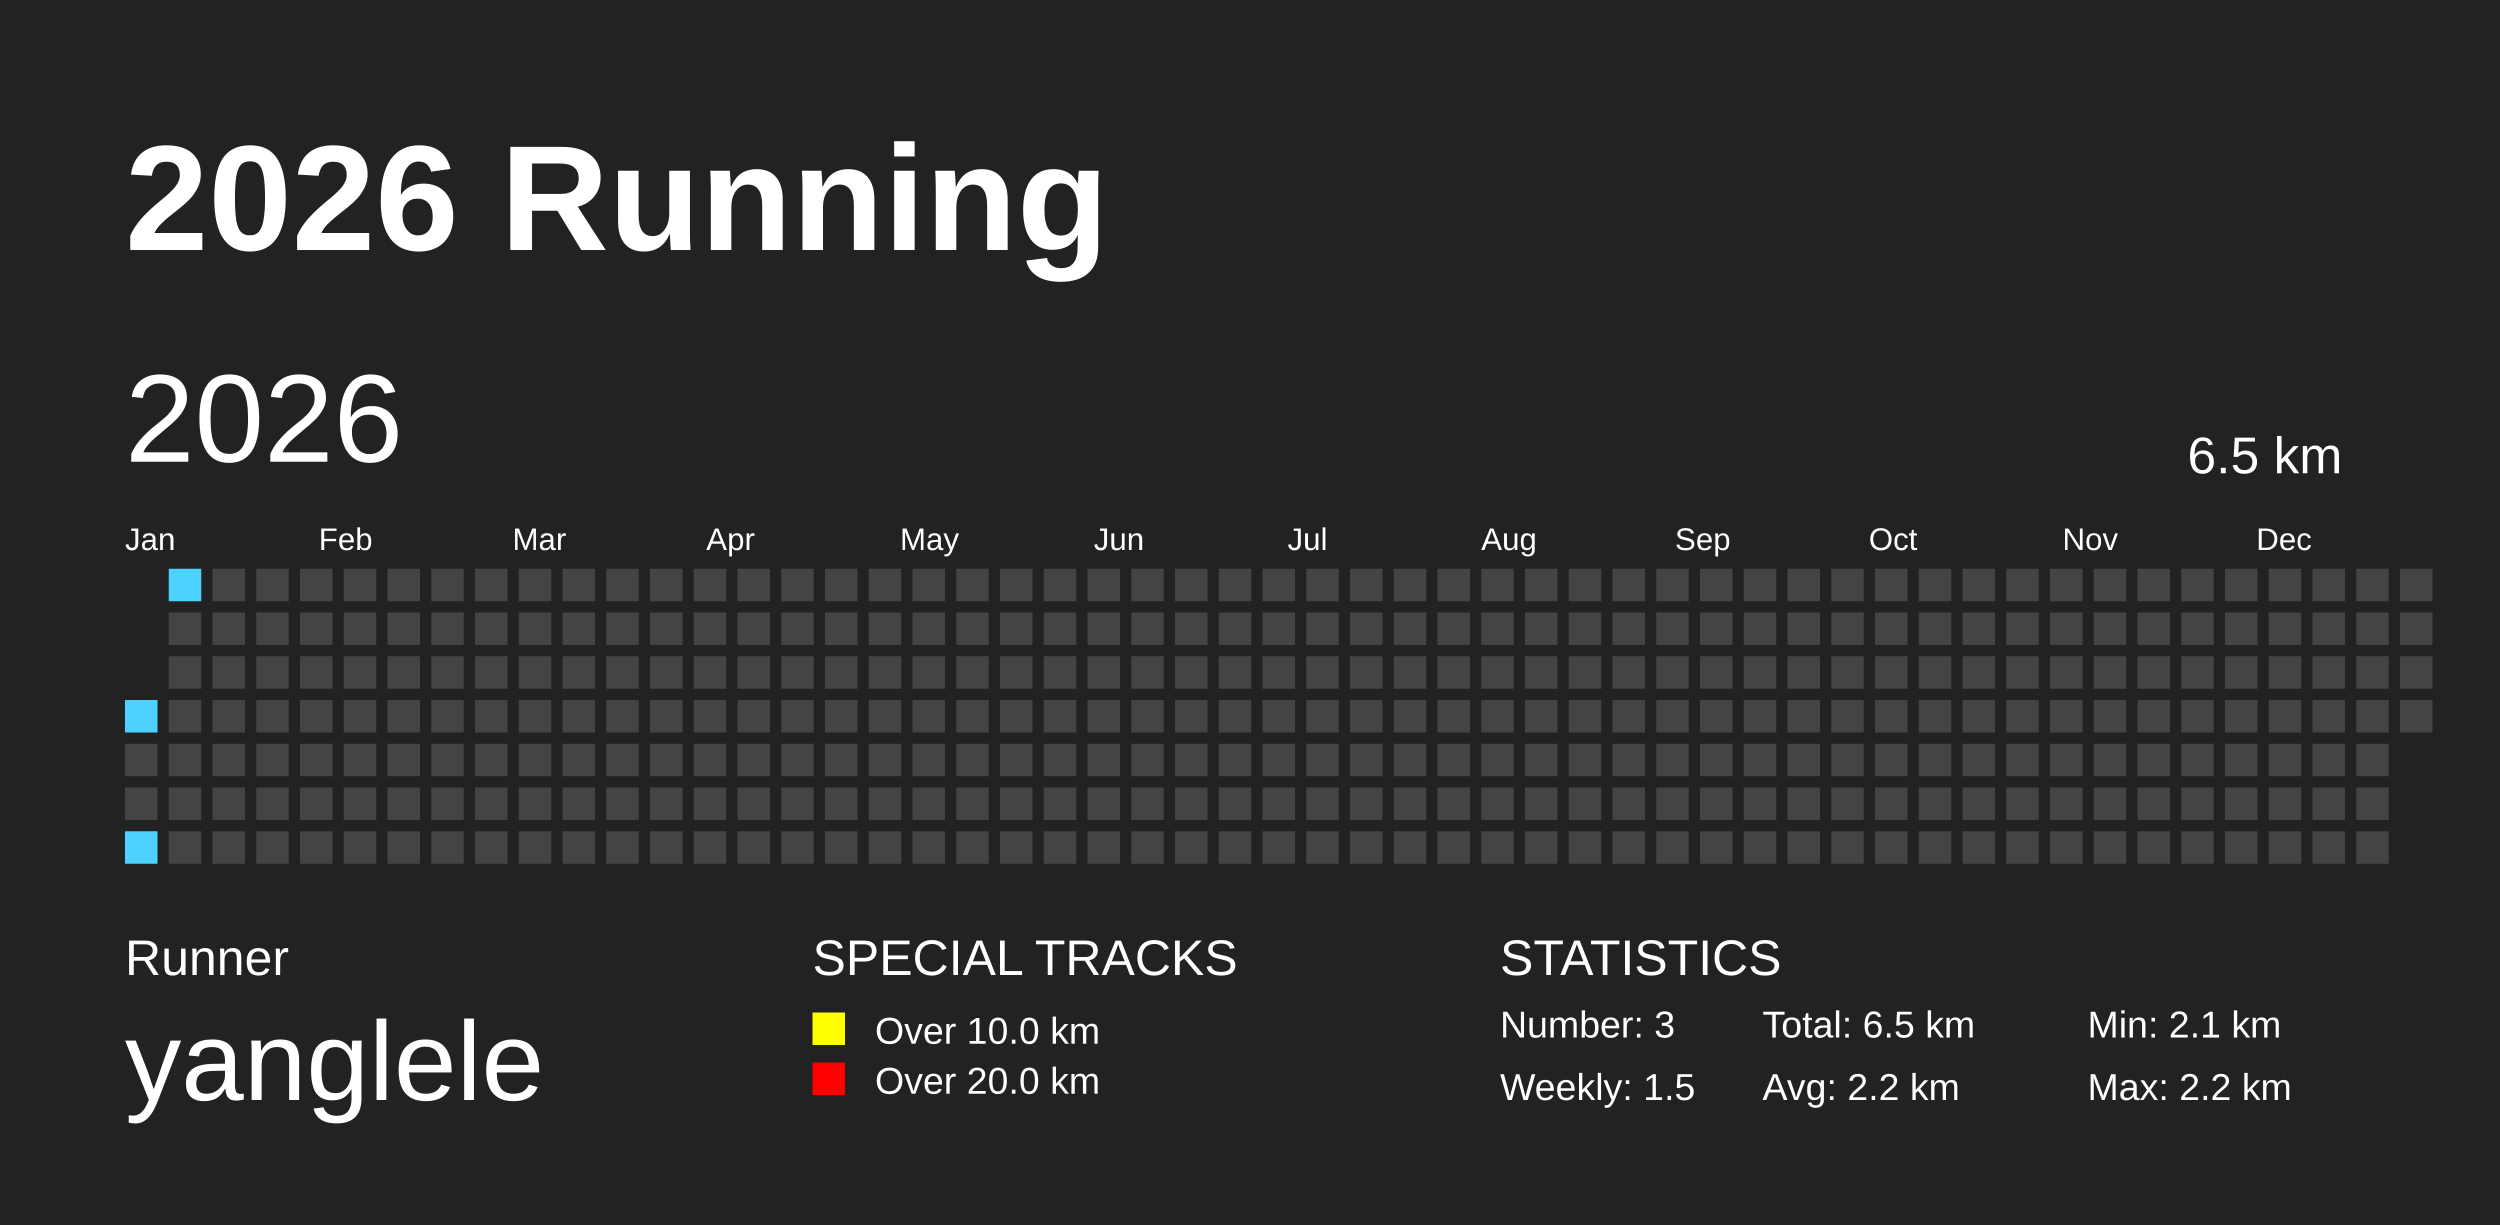
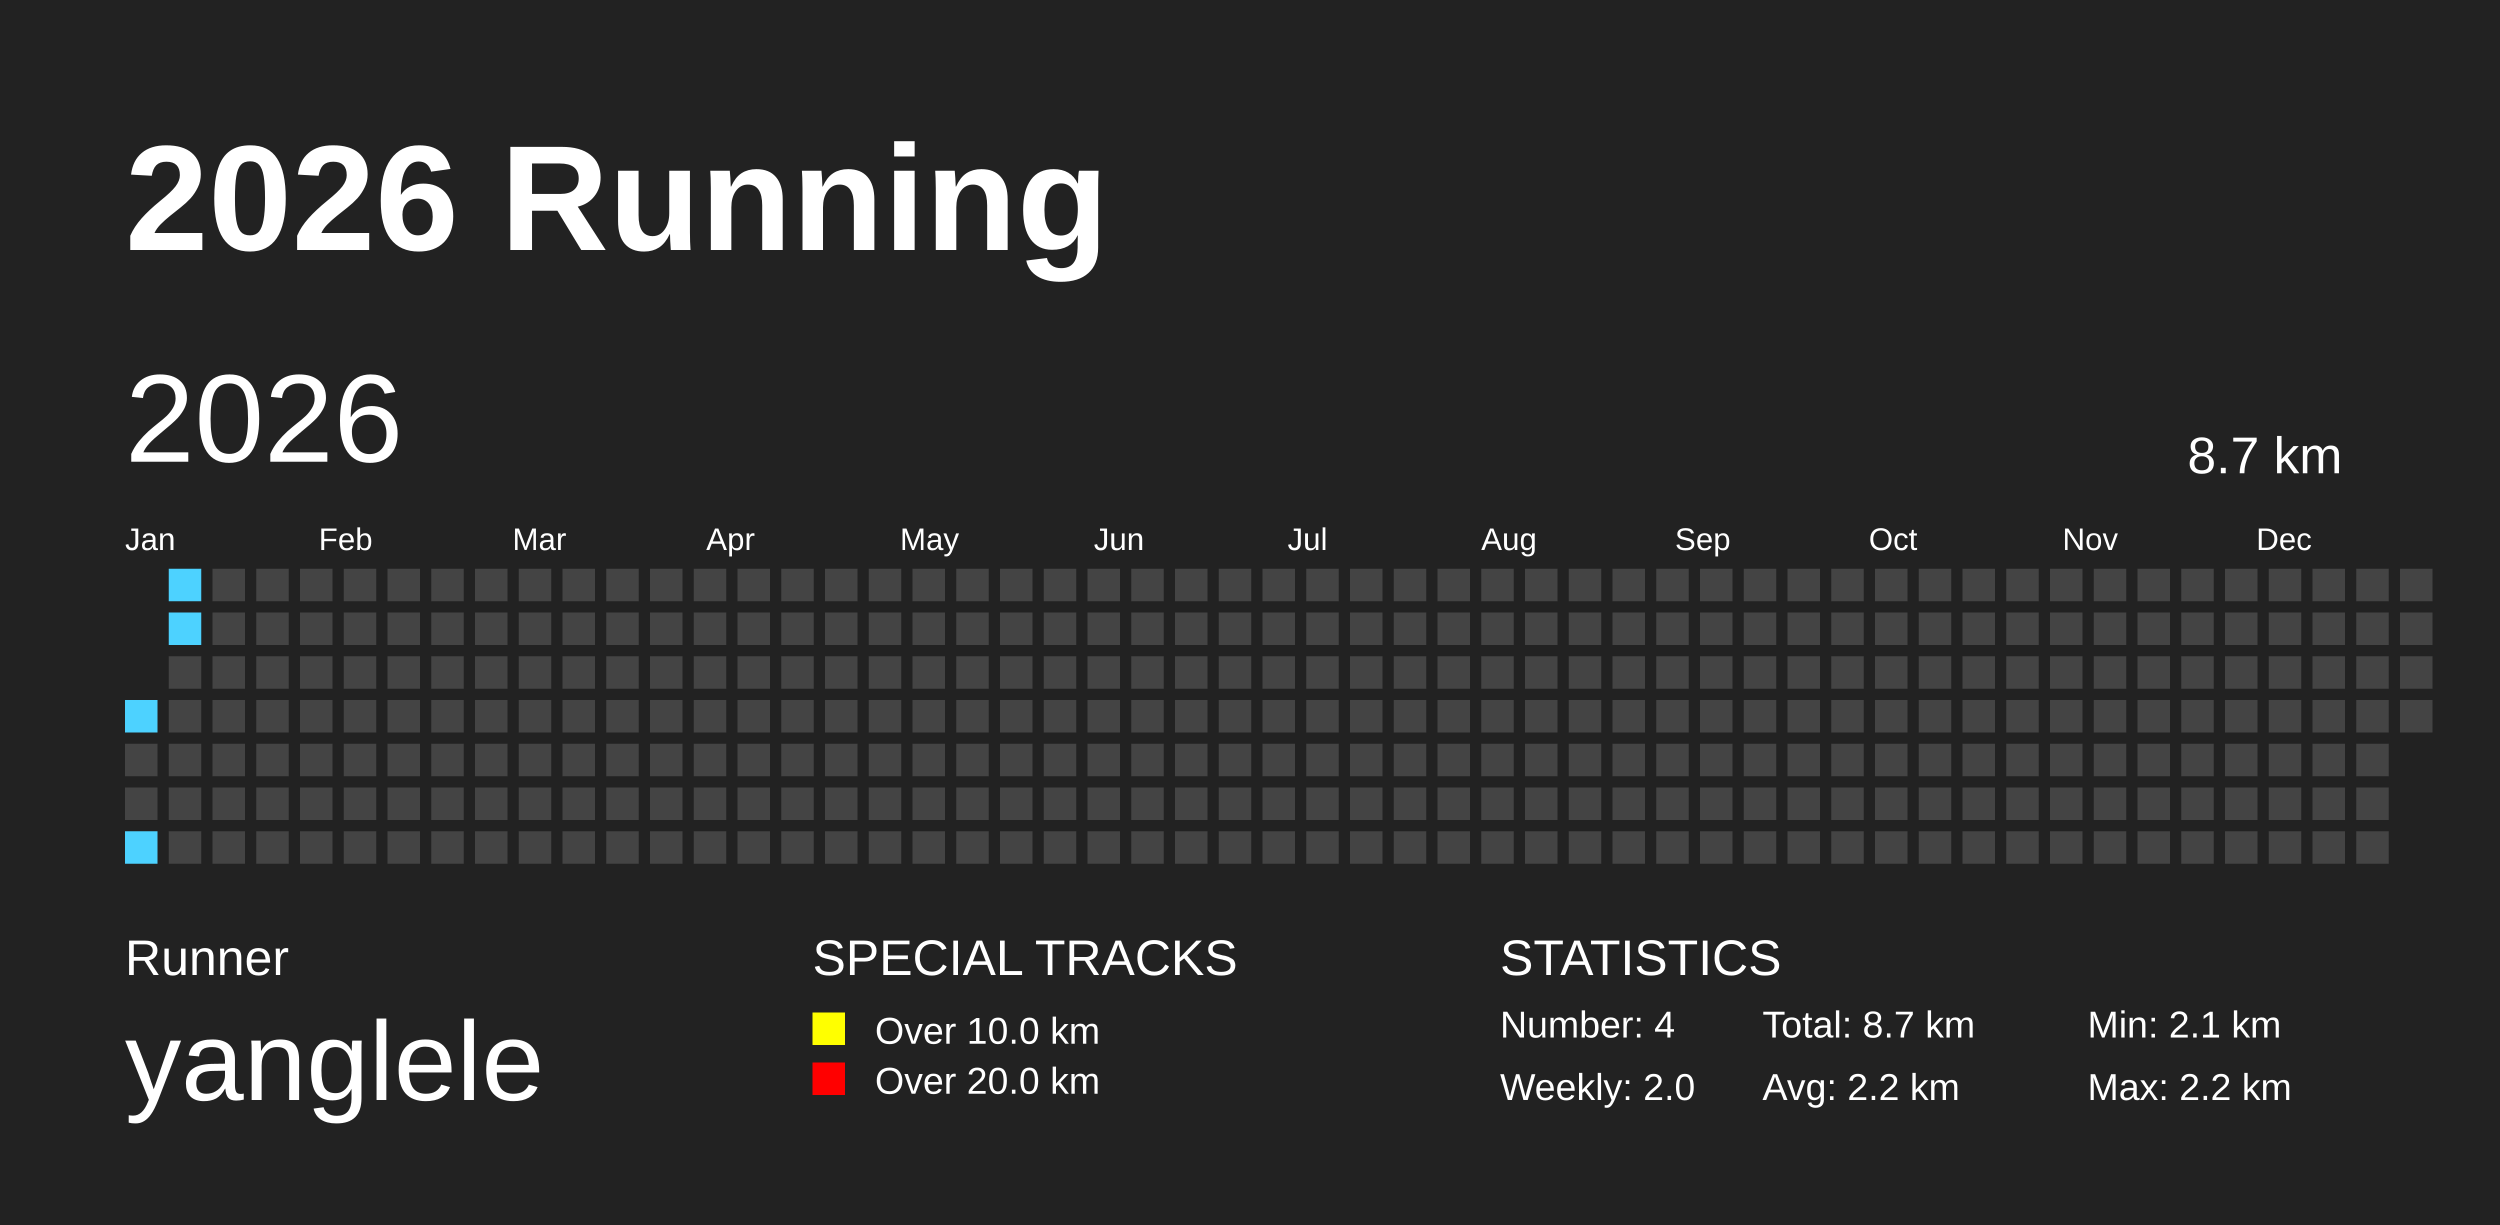
<svg xmlns="http://www.w3.org/2000/svg" baseProfile="full" height="98mm" version="1.1" viewBox="0,0,200,98" width="200mm">
  <defs />
  <rect fill="#222222" height="98" width="200" x="0" y="0" />
  <text fill="#FFFFFF" style="font-size:12px; font-family:Arial; font-weight:bold;" x="10" y="20">2026 Running</text>
  <text fill="#FFFFFF" style="font-size:4px; font-family:Arial" x="10" y="78">Runner</text>
  <text fill="#FFFFFF" style="font-size:9px; font-family:Arial" x="10" y="88">yanglele</text>
  <text fill="#FFFFFF" style="font-size:4px; font-family:Arial" x="65" y="78">SPECIAL TRACKS</text>
  <rect fill="yellow" height="2.6" width="2.6" x="65" y="81" />
  <text fill="#FFFFFF" style="font-size:3px; font-family:Arial" x="70" y="83.5">Over 10.0 km</text>
  <rect fill="red" height="2.6" width="2.6" x="65" y="85" />
  <text fill="#FFFFFF" style="font-size:3px; font-family:Arial" x="70" y="87.5">Over 20.0 km</text>
  <text fill="#FFFFFF" style="font-size:4px; font-family:Arial" x="120" y="78">STATISTICS</text>
-   <text fill="#FFFFFF" style="font-size:3px; font-family:Arial" x="120" y="83">Number: 3</text>
-   <text fill="#FFFFFF" style="font-size:3px; font-family:Arial" x="120" y="88">Weekly: 1.5</text>
-   <text fill="#FFFFFF" style="font-size:3px; font-family:Arial" x="141" y="83">Total: 6.5 km</text>
+   <text fill="#FFFFFF" style="font-size:3px; font-family:Arial" x="120" y="83">Number: 4</text>
+   <text fill="#FFFFFF" style="font-size:3px; font-family:Arial" x="120" y="88">Weekly: 2.0</text>
+   <text fill="#FFFFFF" style="font-size:3px; font-family:Arial" x="141" y="83">Total: 8.7 km</text>
  <text fill="#FFFFFF" style="font-size:3px; font-family:Arial" x="141" y="88">Avg: 2.2 km</text>
  <text fill="#FFFFFF" style="font-size:3px; font-family:Arial" x="167" y="83">Min: 2.1 km</text>
  <text fill="#FFFFFF" style="font-size:3px; font-family:Arial" x="167" y="88">Max: 2.2 km</text>
  <text dominant-baseline="hanging" fill="#FFFFFF" style="font-size:10.0px; font-family:Arial;" x="10" y="30">2026</text>
-   <text dominant-baseline="hanging" fill="#FFFFFF" style="font-size:4.125px; font-family:Arial;" x="175" y="35">6.5 km</text>
+   <text dominant-baseline="hanging" fill="#FFFFFF" style="font-size:4.125px; font-family:Arial;" x="175" y="35">8.7 km</text>
  <text fill="#FFFFFF" style="font-size:2.5px; font-family:Arial" x="10.0" y="44">Jan</text>
  <text fill="#FFFFFF" style="font-size:2.5px; font-family:Arial" x="25.5" y="44">Feb</text>
  <text fill="#FFFFFF" style="font-size:2.5px; font-family:Arial" x="41.0" y="44">Mar</text>
  <text fill="#FFFFFF" style="font-size:2.5px; font-family:Arial" x="56.5" y="44">Apr</text>
  <text fill="#FFFFFF" style="font-size:2.5px; font-family:Arial" x="72.0" y="44">May</text>
  <text fill="#FFFFFF" style="font-size:2.5px; font-family:Arial" x="87.5" y="44">Jun</text>
  <text fill="#FFFFFF" style="font-size:2.5px; font-family:Arial" x="103.0" y="44">Jul</text>
  <text fill="#FFFFFF" style="font-size:2.5px; font-family:Arial" x="118.5" y="44">Aug</text>
  <text fill="#FFFFFF" style="font-size:2.5px; font-family:Arial" x="134.0" y="44">Sep</text>
  <text fill="#FFFFFF" style="font-size:2.5px; font-family:Arial" x="149.5" y="44">Oct</text>
  <text fill="#FFFFFF" style="font-size:2.5px; font-family:Arial" x="165.0" y="44">Nov</text>
  <text fill="#FFFFFF" style="font-size:2.5px; font-family:Arial" x="180.5" y="44">Dec</text>
  <rect fill="#4DD2FF" height="2.6" width="2.6" x="10.0" y="56.0" />
  <rect fill="#444444" height="2.6" width="2.6" x="10.0" y="59.5" />
  <rect fill="#444444" height="2.6" width="2.6" x="10.0" y="63.0" />
  <rect fill="#4DD2FF" height="2.6" width="2.6" x="10.0" y="66.5" />
  <rect fill="#4DD2FF" height="2.6" width="2.6" x="13.5" y="45.5" />
-   <rect fill="#444444" height="2.6" width="2.6" x="13.5" y="49.0" />
+   <rect fill="#4DD2FF" height="2.6" width="2.6" x="13.5" y="49.0" />
  <rect fill="#444444" height="2.6" width="2.6" x="13.5" y="52.5" />
  <rect fill="#444444" height="2.6" width="2.6" x="13.5" y="56.0" />
  <rect fill="#444444" height="2.6" width="2.6" x="13.5" y="59.5" />
  <rect fill="#444444" height="2.6" width="2.6" x="13.5" y="63.0" />
  <rect fill="#444444" height="2.6" width="2.6" x="13.5" y="66.5" />
  <rect fill="#444444" height="2.6" width="2.6" x="17.0" y="45.5" />
  <rect fill="#444444" height="2.6" width="2.6" x="17.0" y="49.0" />
  <rect fill="#444444" height="2.6" width="2.6" x="17.0" y="52.5" />
  <rect fill="#444444" height="2.6" width="2.6" x="17.0" y="56.0" />
  <rect fill="#444444" height="2.6" width="2.6" x="17.0" y="59.5" />
  <rect fill="#444444" height="2.6" width="2.6" x="17.0" y="63.0" />
  <rect fill="#444444" height="2.6" width="2.6" x="17.0" y="66.5" />
  <rect fill="#444444" height="2.6" width="2.6" x="20.5" y="45.5" />
  <rect fill="#444444" height="2.6" width="2.6" x="20.5" y="49.0" />
  <rect fill="#444444" height="2.6" width="2.6" x="20.5" y="52.5" />
  <rect fill="#444444" height="2.6" width="2.6" x="20.5" y="56.0" />
  <rect fill="#444444" height="2.6" width="2.6" x="20.5" y="59.5" />
  <rect fill="#444444" height="2.6" width="2.6" x="20.5" y="63.0" />
  <rect fill="#444444" height="2.6" width="2.6" x="20.5" y="66.5" />
  <rect fill="#444444" height="2.6" width="2.6" x="24.0" y="45.5" />
  <rect fill="#444444" height="2.6" width="2.6" x="24.0" y="49.0" />
  <rect fill="#444444" height="2.6" width="2.6" x="24.0" y="52.5" />
  <rect fill="#444444" height="2.6" width="2.6" x="24.0" y="56.0" />
  <rect fill="#444444" height="2.6" width="2.6" x="24.0" y="59.5" />
  <rect fill="#444444" height="2.6" width="2.6" x="24.0" y="63.0" />
  <rect fill="#444444" height="2.6" width="2.6" x="24.0" y="66.5" />
  <rect fill="#444444" height="2.6" width="2.6" x="27.5" y="45.5" />
  <rect fill="#444444" height="2.6" width="2.6" x="27.5" y="49.0" />
  <rect fill="#444444" height="2.6" width="2.6" x="27.5" y="52.5" />
  <rect fill="#444444" height="2.6" width="2.6" x="27.5" y="56.0" />
  <rect fill="#444444" height="2.6" width="2.6" x="27.5" y="59.5" />
  <rect fill="#444444" height="2.6" width="2.6" x="27.5" y="63.0" />
  <rect fill="#444444" height="2.6" width="2.6" x="27.5" y="66.5" />
  <rect fill="#444444" height="2.6" width="2.6" x="31.0" y="45.5" />
  <rect fill="#444444" height="2.6" width="2.6" x="31.0" y="49.0" />
  <rect fill="#444444" height="2.6" width="2.6" x="31.0" y="52.5" />
  <rect fill="#444444" height="2.6" width="2.6" x="31.0" y="56.0" />
  <rect fill="#444444" height="2.6" width="2.6" x="31.0" y="59.5" />
  <rect fill="#444444" height="2.6" width="2.6" x="31.0" y="63.0" />
  <rect fill="#444444" height="2.6" width="2.6" x="31.0" y="66.5" />
  <rect fill="#444444" height="2.6" width="2.6" x="34.5" y="45.5" />
  <rect fill="#444444" height="2.6" width="2.6" x="34.5" y="49.0" />
  <rect fill="#444444" height="2.6" width="2.6" x="34.5" y="52.5" />
  <rect fill="#444444" height="2.6" width="2.6" x="34.5" y="56.0" />
  <rect fill="#444444" height="2.6" width="2.6" x="34.5" y="59.5" />
  <rect fill="#444444" height="2.6" width="2.6" x="34.5" y="63.0" />
  <rect fill="#444444" height="2.6" width="2.6" x="34.5" y="66.5" />
  <rect fill="#444444" height="2.6" width="2.6" x="38.0" y="45.5" />
  <rect fill="#444444" height="2.6" width="2.6" x="38.0" y="49.0" />
  <rect fill="#444444" height="2.6" width="2.6" x="38.0" y="52.5" />
  <rect fill="#444444" height="2.6" width="2.6" x="38.0" y="56.0" />
  <rect fill="#444444" height="2.6" width="2.6" x="38.0" y="59.5" />
  <rect fill="#444444" height="2.6" width="2.6" x="38.0" y="63.0" />
  <rect fill="#444444" height="2.6" width="2.6" x="38.0" y="66.5" />
  <rect fill="#444444" height="2.6" width="2.6" x="41.5" y="45.5" />
  <rect fill="#444444" height="2.6" width="2.6" x="41.5" y="49.0" />
  <rect fill="#444444" height="2.6" width="2.6" x="41.5" y="52.5" />
  <rect fill="#444444" height="2.6" width="2.6" x="41.5" y="56.0" />
  <rect fill="#444444" height="2.6" width="2.6" x="41.5" y="59.5" />
  <rect fill="#444444" height="2.6" width="2.6" x="41.5" y="63.0" />
  <rect fill="#444444" height="2.6" width="2.6" x="41.5" y="66.5" />
  <rect fill="#444444" height="2.6" width="2.6" x="45.0" y="45.5" />
  <rect fill="#444444" height="2.6" width="2.6" x="45.0" y="49.0" />
  <rect fill="#444444" height="2.6" width="2.6" x="45.0" y="52.5" />
  <rect fill="#444444" height="2.6" width="2.6" x="45.0" y="56.0" />
  <rect fill="#444444" height="2.6" width="2.6" x="45.0" y="59.5" />
  <rect fill="#444444" height="2.6" width="2.6" x="45.0" y="63.0" />
  <rect fill="#444444" height="2.6" width="2.6" x="45.0" y="66.5" />
  <rect fill="#444444" height="2.6" width="2.6" x="48.5" y="45.5" />
  <rect fill="#444444" height="2.6" width="2.6" x="48.5" y="49.0" />
  <rect fill="#444444" height="2.6" width="2.6" x="48.5" y="52.5" />
  <rect fill="#444444" height="2.6" width="2.6" x="48.5" y="56.0" />
  <rect fill="#444444" height="2.6" width="2.6" x="48.5" y="59.5" />
  <rect fill="#444444" height="2.6" width="2.6" x="48.5" y="63.0" />
  <rect fill="#444444" height="2.6" width="2.6" x="48.5" y="66.5" />
  <rect fill="#444444" height="2.6" width="2.6" x="52.0" y="45.5" />
  <rect fill="#444444" height="2.6" width="2.6" x="52.0" y="49.0" />
  <rect fill="#444444" height="2.6" width="2.6" x="52.0" y="52.5" />
  <rect fill="#444444" height="2.6" width="2.6" x="52.0" y="56.0" />
  <rect fill="#444444" height="2.6" width="2.6" x="52.0" y="59.5" />
  <rect fill="#444444" height="2.6" width="2.6" x="52.0" y="63.0" />
  <rect fill="#444444" height="2.6" width="2.6" x="52.0" y="66.5" />
  <rect fill="#444444" height="2.6" width="2.6" x="55.5" y="45.5" />
  <rect fill="#444444" height="2.6" width="2.6" x="55.5" y="49.0" />
  <rect fill="#444444" height="2.6" width="2.6" x="55.5" y="52.5" />
  <rect fill="#444444" height="2.6" width="2.6" x="55.5" y="56.0" />
  <rect fill="#444444" height="2.6" width="2.6" x="55.5" y="59.5" />
  <rect fill="#444444" height="2.6" width="2.6" x="55.5" y="63.0" />
  <rect fill="#444444" height="2.6" width="2.6" x="55.5" y="66.5" />
  <rect fill="#444444" height="2.6" width="2.6" x="59.0" y="45.5" />
  <rect fill="#444444" height="2.6" width="2.6" x="59.0" y="49.0" />
  <rect fill="#444444" height="2.6" width="2.6" x="59.0" y="52.5" />
  <rect fill="#444444" height="2.6" width="2.6" x="59.0" y="56.0" />
  <rect fill="#444444" height="2.6" width="2.6" x="59.0" y="59.5" />
  <rect fill="#444444" height="2.6" width="2.6" x="59.0" y="63.0" />
  <rect fill="#444444" height="2.6" width="2.6" x="59.0" y="66.5" />
  <rect fill="#444444" height="2.6" width="2.6" x="62.5" y="45.5" />
  <rect fill="#444444" height="2.6" width="2.6" x="62.5" y="49.0" />
  <rect fill="#444444" height="2.6" width="2.6" x="62.5" y="52.5" />
  <rect fill="#444444" height="2.6" width="2.6" x="62.5" y="56.0" />
  <rect fill="#444444" height="2.6" width="2.6" x="62.5" y="59.5" />
  <rect fill="#444444" height="2.6" width="2.6" x="62.5" y="63.0" />
  <rect fill="#444444" height="2.6" width="2.6" x="62.5" y="66.5" />
  <rect fill="#444444" height="2.6" width="2.6" x="66.0" y="45.5" />
  <rect fill="#444444" height="2.6" width="2.6" x="66.0" y="49.0" />
  <rect fill="#444444" height="2.6" width="2.6" x="66.0" y="52.5" />
  <rect fill="#444444" height="2.6" width="2.6" x="66.0" y="56.0" />
  <rect fill="#444444" height="2.6" width="2.6" x="66.0" y="59.5" />
  <rect fill="#444444" height="2.6" width="2.6" x="66.0" y="63.0" />
  <rect fill="#444444" height="2.6" width="2.6" x="66.0" y="66.5" />
  <rect fill="#444444" height="2.6" width="2.6" x="69.5" y="45.5" />
  <rect fill="#444444" height="2.6" width="2.6" x="69.5" y="49.0" />
  <rect fill="#444444" height="2.6" width="2.6" x="69.5" y="52.5" />
  <rect fill="#444444" height="2.6" width="2.6" x="69.5" y="56.0" />
  <rect fill="#444444" height="2.6" width="2.6" x="69.5" y="59.5" />
  <rect fill="#444444" height="2.6" width="2.6" x="69.5" y="63.0" />
  <rect fill="#444444" height="2.6" width="2.6" x="69.5" y="66.5" />
  <rect fill="#444444" height="2.6" width="2.6" x="73.0" y="45.5" />
  <rect fill="#444444" height="2.6" width="2.6" x="73.0" y="49.0" />
  <rect fill="#444444" height="2.6" width="2.6" x="73.0" y="52.5" />
  <rect fill="#444444" height="2.6" width="2.6" x="73.0" y="56.0" />
  <rect fill="#444444" height="2.6" width="2.6" x="73.0" y="59.5" />
  <rect fill="#444444" height="2.6" width="2.6" x="73.0" y="63.0" />
  <rect fill="#444444" height="2.6" width="2.6" x="73.0" y="66.5" />
  <rect fill="#444444" height="2.6" width="2.6" x="76.5" y="45.5" />
  <rect fill="#444444" height="2.6" width="2.6" x="76.5" y="49.0" />
  <rect fill="#444444" height="2.6" width="2.6" x="76.5" y="52.5" />
  <rect fill="#444444" height="2.6" width="2.6" x="76.5" y="56.0" />
  <rect fill="#444444" height="2.6" width="2.6" x="76.5" y="59.5" />
  <rect fill="#444444" height="2.6" width="2.6" x="76.5" y="63.0" />
  <rect fill="#444444" height="2.6" width="2.6" x="76.5" y="66.5" />
  <rect fill="#444444" height="2.6" width="2.6" x="80.0" y="45.5" />
  <rect fill="#444444" height="2.6" width="2.6" x="80.0" y="49.0" />
  <rect fill="#444444" height="2.6" width="2.6" x="80.0" y="52.5" />
  <rect fill="#444444" height="2.6" width="2.6" x="80.0" y="56.0" />
  <rect fill="#444444" height="2.6" width="2.6" x="80.0" y="59.5" />
  <rect fill="#444444" height="2.6" width="2.6" x="80.0" y="63.0" />
  <rect fill="#444444" height="2.6" width="2.6" x="80.0" y="66.5" />
  <rect fill="#444444" height="2.6" width="2.6" x="83.5" y="45.5" />
  <rect fill="#444444" height="2.6" width="2.6" x="83.5" y="49.0" />
  <rect fill="#444444" height="2.6" width="2.6" x="83.5" y="52.5" />
  <rect fill="#444444" height="2.6" width="2.6" x="83.5" y="56.0" />
  <rect fill="#444444" height="2.6" width="2.6" x="83.5" y="59.5" />
  <rect fill="#444444" height="2.6" width="2.6" x="83.5" y="63.0" />
  <rect fill="#444444" height="2.6" width="2.6" x="83.5" y="66.5" />
  <rect fill="#444444" height="2.6" width="2.6" x="87.0" y="45.5" />
  <rect fill="#444444" height="2.6" width="2.6" x="87.0" y="49.0" />
  <rect fill="#444444" height="2.6" width="2.6" x="87.0" y="52.5" />
  <rect fill="#444444" height="2.6" width="2.6" x="87.0" y="56.0" />
  <rect fill="#444444" height="2.6" width="2.6" x="87.0" y="59.5" />
  <rect fill="#444444" height="2.6" width="2.6" x="87.0" y="63.0" />
  <rect fill="#444444" height="2.6" width="2.6" x="87.0" y="66.5" />
  <rect fill="#444444" height="2.6" width="2.6" x="90.5" y="45.5" />
  <rect fill="#444444" height="2.6" width="2.6" x="90.5" y="49.0" />
  <rect fill="#444444" height="2.6" width="2.6" x="90.5" y="52.5" />
  <rect fill="#444444" height="2.6" width="2.6" x="90.5" y="56.0" />
  <rect fill="#444444" height="2.6" width="2.6" x="90.5" y="59.5" />
  <rect fill="#444444" height="2.6" width="2.6" x="90.5" y="63.0" />
  <rect fill="#444444" height="2.6" width="2.6" x="90.5" y="66.5" />
  <rect fill="#444444" height="2.6" width="2.6" x="94.0" y="45.5" />
  <rect fill="#444444" height="2.6" width="2.6" x="94.0" y="49.0" />
  <rect fill="#444444" height="2.6" width="2.6" x="94.0" y="52.5" />
  <rect fill="#444444" height="2.6" width="2.6" x="94.0" y="56.0" />
  <rect fill="#444444" height="2.6" width="2.6" x="94.0" y="59.5" />
  <rect fill="#444444" height="2.6" width="2.6" x="94.0" y="63.0" />
  <rect fill="#444444" height="2.6" width="2.6" x="94.0" y="66.5" />
  <rect fill="#444444" height="2.6" width="2.6" x="97.5" y="45.5" />
  <rect fill="#444444" height="2.6" width="2.6" x="97.5" y="49.0" />
  <rect fill="#444444" height="2.6" width="2.6" x="97.5" y="52.5" />
  <rect fill="#444444" height="2.6" width="2.6" x="97.5" y="56.0" />
  <rect fill="#444444" height="2.6" width="2.6" x="97.5" y="59.5" />
  <rect fill="#444444" height="2.6" width="2.6" x="97.5" y="63.0" />
  <rect fill="#444444" height="2.6" width="2.6" x="97.5" y="66.5" />
  <rect fill="#444444" height="2.6" width="2.6" x="101.0" y="45.5" />
  <rect fill="#444444" height="2.6" width="2.6" x="101.0" y="49.0" />
  <rect fill="#444444" height="2.6" width="2.6" x="101.0" y="52.5" />
  <rect fill="#444444" height="2.6" width="2.6" x="101.0" y="56.0" />
  <rect fill="#444444" height="2.6" width="2.6" x="101.0" y="59.5" />
  <rect fill="#444444" height="2.6" width="2.6" x="101.0" y="63.0" />
  <rect fill="#444444" height="2.6" width="2.6" x="101.0" y="66.5" />
  <rect fill="#444444" height="2.6" width="2.6" x="104.5" y="45.5" />
  <rect fill="#444444" height="2.6" width="2.6" x="104.5" y="49.0" />
  <rect fill="#444444" height="2.6" width="2.6" x="104.5" y="52.5" />
  <rect fill="#444444" height="2.6" width="2.6" x="104.5" y="56.0" />
  <rect fill="#444444" height="2.6" width="2.6" x="104.5" y="59.5" />
  <rect fill="#444444" height="2.6" width="2.6" x="104.5" y="63.0" />
  <rect fill="#444444" height="2.6" width="2.6" x="104.5" y="66.5" />
  <rect fill="#444444" height="2.6" width="2.6" x="108.0" y="45.5" />
  <rect fill="#444444" height="2.6" width="2.6" x="108.0" y="49.0" />
  <rect fill="#444444" height="2.6" width="2.6" x="108.0" y="52.5" />
  <rect fill="#444444" height="2.6" width="2.6" x="108.0" y="56.0" />
  <rect fill="#444444" height="2.6" width="2.6" x="108.0" y="59.5" />
  <rect fill="#444444" height="2.6" width="2.6" x="108.0" y="63.0" />
  <rect fill="#444444" height="2.6" width="2.6" x="108.0" y="66.5" />
  <rect fill="#444444" height="2.6" width="2.6" x="111.5" y="45.5" />
  <rect fill="#444444" height="2.6" width="2.6" x="111.5" y="49.0" />
  <rect fill="#444444" height="2.6" width="2.6" x="111.5" y="52.5" />
  <rect fill="#444444" height="2.6" width="2.6" x="111.5" y="56.0" />
  <rect fill="#444444" height="2.6" width="2.6" x="111.5" y="59.5" />
  <rect fill="#444444" height="2.6" width="2.6" x="111.5" y="63.0" />
  <rect fill="#444444" height="2.6" width="2.6" x="111.5" y="66.5" />
  <rect fill="#444444" height="2.6" width="2.6" x="115.0" y="45.5" />
  <rect fill="#444444" height="2.6" width="2.6" x="115.0" y="49.0" />
  <rect fill="#444444" height="2.6" width="2.6" x="115.0" y="52.5" />
  <rect fill="#444444" height="2.6" width="2.6" x="115.0" y="56.0" />
  <rect fill="#444444" height="2.6" width="2.6" x="115.0" y="59.5" />
  <rect fill="#444444" height="2.6" width="2.6" x="115.0" y="63.0" />
  <rect fill="#444444" height="2.6" width="2.6" x="115.0" y="66.5" />
  <rect fill="#444444" height="2.6" width="2.6" x="118.5" y="45.5" />
  <rect fill="#444444" height="2.6" width="2.6" x="118.5" y="49.0" />
  <rect fill="#444444" height="2.6" width="2.6" x="118.5" y="52.5" />
  <rect fill="#444444" height="2.6" width="2.6" x="118.5" y="56.0" />
  <rect fill="#444444" height="2.6" width="2.6" x="118.5" y="59.5" />
  <rect fill="#444444" height="2.6" width="2.6" x="118.5" y="63.0" />
  <rect fill="#444444" height="2.6" width="2.6" x="118.5" y="66.5" />
  <rect fill="#444444" height="2.6" width="2.6" x="122.0" y="45.5" />
  <rect fill="#444444" height="2.6" width="2.6" x="122.0" y="49.0" />
  <rect fill="#444444" height="2.6" width="2.6" x="122.0" y="52.5" />
  <rect fill="#444444" height="2.6" width="2.6" x="122.0" y="56.0" />
  <rect fill="#444444" height="2.6" width="2.6" x="122.0" y="59.5" />
  <rect fill="#444444" height="2.6" width="2.6" x="122.0" y="63.0" />
  <rect fill="#444444" height="2.6" width="2.6" x="122.0" y="66.5" />
  <rect fill="#444444" height="2.6" width="2.6" x="125.5" y="45.5" />
  <rect fill="#444444" height="2.6" width="2.6" x="125.5" y="49.0" />
  <rect fill="#444444" height="2.6" width="2.6" x="125.5" y="52.5" />
  <rect fill="#444444" height="2.6" width="2.6" x="125.5" y="56.0" />
  <rect fill="#444444" height="2.6" width="2.6" x="125.5" y="59.5" />
  <rect fill="#444444" height="2.6" width="2.6" x="125.5" y="63.0" />
  <rect fill="#444444" height="2.6" width="2.6" x="125.5" y="66.5" />
  <rect fill="#444444" height="2.6" width="2.6" x="129.0" y="45.5" />
  <rect fill="#444444" height="2.6" width="2.6" x="129.0" y="49.0" />
  <rect fill="#444444" height="2.6" width="2.6" x="129.0" y="52.5" />
  <rect fill="#444444" height="2.6" width="2.6" x="129.0" y="56.0" />
  <rect fill="#444444" height="2.6" width="2.6" x="129.0" y="59.5" />
  <rect fill="#444444" height="2.6" width="2.6" x="129.0" y="63.0" />
  <rect fill="#444444" height="2.6" width="2.6" x="129.0" y="66.5" />
  <rect fill="#444444" height="2.6" width="2.6" x="132.5" y="45.5" />
  <rect fill="#444444" height="2.6" width="2.6" x="132.5" y="49.0" />
  <rect fill="#444444" height="2.6" width="2.6" x="132.5" y="52.5" />
  <rect fill="#444444" height="2.6" width="2.6" x="132.5" y="56.0" />
  <rect fill="#444444" height="2.6" width="2.6" x="132.5" y="59.5" />
  <rect fill="#444444" height="2.6" width="2.6" x="132.5" y="63.0" />
  <rect fill="#444444" height="2.6" width="2.6" x="132.5" y="66.5" />
  <rect fill="#444444" height="2.6" width="2.6" x="136.0" y="45.5" />
  <rect fill="#444444" height="2.6" width="2.6" x="136.0" y="49.0" />
  <rect fill="#444444" height="2.6" width="2.6" x="136.0" y="52.5" />
  <rect fill="#444444" height="2.6" width="2.6" x="136.0" y="56.0" />
  <rect fill="#444444" height="2.6" width="2.6" x="136.0" y="59.5" />
  <rect fill="#444444" height="2.6" width="2.6" x="136.0" y="63.0" />
  <rect fill="#444444" height="2.6" width="2.6" x="136.0" y="66.5" />
  <rect fill="#444444" height="2.6" width="2.6" x="139.5" y="45.5" />
  <rect fill="#444444" height="2.6" width="2.6" x="139.5" y="49.0" />
  <rect fill="#444444" height="2.6" width="2.6" x="139.5" y="52.5" />
  <rect fill="#444444" height="2.6" width="2.6" x="139.5" y="56.0" />
  <rect fill="#444444" height="2.6" width="2.6" x="139.5" y="59.5" />
  <rect fill="#444444" height="2.6" width="2.6" x="139.5" y="63.0" />
  <rect fill="#444444" height="2.6" width="2.6" x="139.5" y="66.5" />
  <rect fill="#444444" height="2.6" width="2.6" x="143.0" y="45.5" />
  <rect fill="#444444" height="2.6" width="2.6" x="143.0" y="49.0" />
  <rect fill="#444444" height="2.6" width="2.6" x="143.0" y="52.5" />
  <rect fill="#444444" height="2.6" width="2.6" x="143.0" y="56.0" />
  <rect fill="#444444" height="2.6" width="2.6" x="143.0" y="59.5" />
  <rect fill="#444444" height="2.6" width="2.6" x="143.0" y="63.0" />
  <rect fill="#444444" height="2.6" width="2.6" x="143.0" y="66.5" />
  <rect fill="#444444" height="2.6" width="2.6" x="146.5" y="45.5" />
  <rect fill="#444444" height="2.6" width="2.6" x="146.5" y="49.0" />
  <rect fill="#444444" height="2.6" width="2.6" x="146.5" y="52.5" />
  <rect fill="#444444" height="2.6" width="2.6" x="146.5" y="56.0" />
  <rect fill="#444444" height="2.6" width="2.6" x="146.5" y="59.5" />
  <rect fill="#444444" height="2.6" width="2.6" x="146.5" y="63.0" />
  <rect fill="#444444" height="2.6" width="2.6" x="146.5" y="66.5" />
  <rect fill="#444444" height="2.6" width="2.6" x="150.0" y="45.5" />
  <rect fill="#444444" height="2.6" width="2.6" x="150.0" y="49.0" />
  <rect fill="#444444" height="2.6" width="2.6" x="150.0" y="52.5" />
  <rect fill="#444444" height="2.6" width="2.6" x="150.0" y="56.0" />
  <rect fill="#444444" height="2.6" width="2.6" x="150.0" y="59.5" />
  <rect fill="#444444" height="2.6" width="2.6" x="150.0" y="63.0" />
  <rect fill="#444444" height="2.6" width="2.6" x="150.0" y="66.5" />
  <rect fill="#444444" height="2.6" width="2.6" x="153.5" y="45.5" />
  <rect fill="#444444" height="2.6" width="2.6" x="153.5" y="49.0" />
  <rect fill="#444444" height="2.6" width="2.6" x="153.5" y="52.5" />
  <rect fill="#444444" height="2.6" width="2.6" x="153.5" y="56.0" />
  <rect fill="#444444" height="2.6" width="2.6" x="153.5" y="59.5" />
  <rect fill="#444444" height="2.6" width="2.6" x="153.5" y="63.0" />
  <rect fill="#444444" height="2.6" width="2.6" x="153.5" y="66.5" />
  <rect fill="#444444" height="2.6" width="2.6" x="157.0" y="45.5" />
  <rect fill="#444444" height="2.6" width="2.6" x="157.0" y="49.0" />
  <rect fill="#444444" height="2.6" width="2.6" x="157.0" y="52.5" />
  <rect fill="#444444" height="2.6" width="2.6" x="157.0" y="56.0" />
  <rect fill="#444444" height="2.6" width="2.6" x="157.0" y="59.5" />
  <rect fill="#444444" height="2.6" width="2.6" x="157.0" y="63.0" />
  <rect fill="#444444" height="2.6" width="2.6" x="157.0" y="66.5" />
  <rect fill="#444444" height="2.6" width="2.6" x="160.5" y="45.5" />
  <rect fill="#444444" height="2.6" width="2.6" x="160.5" y="49.0" />
  <rect fill="#444444" height="2.6" width="2.6" x="160.5" y="52.5" />
  <rect fill="#444444" height="2.6" width="2.6" x="160.5" y="56.0" />
  <rect fill="#444444" height="2.6" width="2.6" x="160.5" y="59.5" />
  <rect fill="#444444" height="2.6" width="2.6" x="160.5" y="63.0" />
  <rect fill="#444444" height="2.6" width="2.6" x="160.5" y="66.5" />
  <rect fill="#444444" height="2.6" width="2.6" x="164.0" y="45.5" />
  <rect fill="#444444" height="2.6" width="2.6" x="164.0" y="49.0" />
  <rect fill="#444444" height="2.6" width="2.6" x="164.0" y="52.5" />
  <rect fill="#444444" height="2.6" width="2.6" x="164.0" y="56.0" />
  <rect fill="#444444" height="2.6" width="2.6" x="164.0" y="59.5" />
  <rect fill="#444444" height="2.6" width="2.6" x="164.0" y="63.0" />
  <rect fill="#444444" height="2.6" width="2.6" x="164.0" y="66.5" />
  <rect fill="#444444" height="2.6" width="2.6" x="167.5" y="45.5" />
  <rect fill="#444444" height="2.6" width="2.6" x="167.5" y="49.0" />
  <rect fill="#444444" height="2.6" width="2.6" x="167.5" y="52.5" />
  <rect fill="#444444" height="2.6" width="2.6" x="167.5" y="56.0" />
  <rect fill="#444444" height="2.6" width="2.6" x="167.5" y="59.5" />
  <rect fill="#444444" height="2.6" width="2.6" x="167.5" y="63.0" />
  <rect fill="#444444" height="2.6" width="2.6" x="167.5" y="66.5" />
  <rect fill="#444444" height="2.6" width="2.6" x="171.0" y="45.5" />
  <rect fill="#444444" height="2.6" width="2.6" x="171.0" y="49.0" />
  <rect fill="#444444" height="2.6" width="2.6" x="171.0" y="52.5" />
  <rect fill="#444444" height="2.6" width="2.6" x="171.0" y="56.0" />
  <rect fill="#444444" height="2.6" width="2.6" x="171.0" y="59.5" />
  <rect fill="#444444" height="2.6" width="2.6" x="171.0" y="63.0" />
  <rect fill="#444444" height="2.6" width="2.6" x="171.0" y="66.5" />
  <rect fill="#444444" height="2.6" width="2.6" x="174.5" y="45.5" />
  <rect fill="#444444" height="2.6" width="2.6" x="174.5" y="49.0" />
  <rect fill="#444444" height="2.6" width="2.6" x="174.5" y="52.5" />
  <rect fill="#444444" height="2.6" width="2.6" x="174.5" y="56.0" />
  <rect fill="#444444" height="2.6" width="2.6" x="174.5" y="59.5" />
  <rect fill="#444444" height="2.6" width="2.6" x="174.5" y="63.0" />
  <rect fill="#444444" height="2.6" width="2.6" x="174.5" y="66.5" />
  <rect fill="#444444" height="2.6" width="2.6" x="178.0" y="45.5" />
  <rect fill="#444444" height="2.6" width="2.6" x="178.0" y="49.0" />
  <rect fill="#444444" height="2.6" width="2.6" x="178.0" y="52.5" />
  <rect fill="#444444" height="2.6" width="2.6" x="178.0" y="56.0" />
  <rect fill="#444444" height="2.6" width="2.6" x="178.0" y="59.5" />
  <rect fill="#444444" height="2.6" width="2.6" x="178.0" y="63.0" />
  <rect fill="#444444" height="2.6" width="2.6" x="178.0" y="66.5" />
  <rect fill="#444444" height="2.6" width="2.6" x="181.5" y="45.5" />
  <rect fill="#444444" height="2.6" width="2.6" x="181.5" y="49.0" />
  <rect fill="#444444" height="2.6" width="2.6" x="181.5" y="52.5" />
  <rect fill="#444444" height="2.6" width="2.6" x="181.5" y="56.0" />
  <rect fill="#444444" height="2.6" width="2.6" x="181.5" y="59.5" />
  <rect fill="#444444" height="2.6" width="2.6" x="181.5" y="63.0" />
  <rect fill="#444444" height="2.6" width="2.6" x="181.5" y="66.5" />
  <rect fill="#444444" height="2.6" width="2.6" x="185.0" y="45.5" />
  <rect fill="#444444" height="2.6" width="2.6" x="185.0" y="49.0" />
  <rect fill="#444444" height="2.6" width="2.6" x="185.0" y="52.5" />
  <rect fill="#444444" height="2.6" width="2.6" x="185.0" y="56.0" />
  <rect fill="#444444" height="2.6" width="2.6" x="185.0" y="59.5" />
  <rect fill="#444444" height="2.6" width="2.6" x="185.0" y="63.0" />
  <rect fill="#444444" height="2.6" width="2.6" x="185.0" y="66.5" />
  <rect fill="#444444" height="2.6" width="2.6" x="188.5" y="45.5" />
  <rect fill="#444444" height="2.6" width="2.6" x="188.5" y="49.0" />
  <rect fill="#444444" height="2.6" width="2.6" x="188.5" y="52.5" />
  <rect fill="#444444" height="2.6" width="2.6" x="188.5" y="56.0" />
  <rect fill="#444444" height="2.6" width="2.6" x="188.5" y="59.5" />
  <rect fill="#444444" height="2.6" width="2.6" x="188.5" y="63.0" />
  <rect fill="#444444" height="2.6" width="2.6" x="188.5" y="66.5" />
  <rect fill="#444444" height="2.6" width="2.6" x="192.0" y="45.5" />
  <rect fill="#444444" height="2.6" width="2.6" x="192.0" y="49.0" />
  <rect fill="#444444" height="2.6" width="2.6" x="192.0" y="52.5" />
  <rect fill="#444444" height="2.6" width="2.6" x="192.0" y="56.0" />
</svg>
